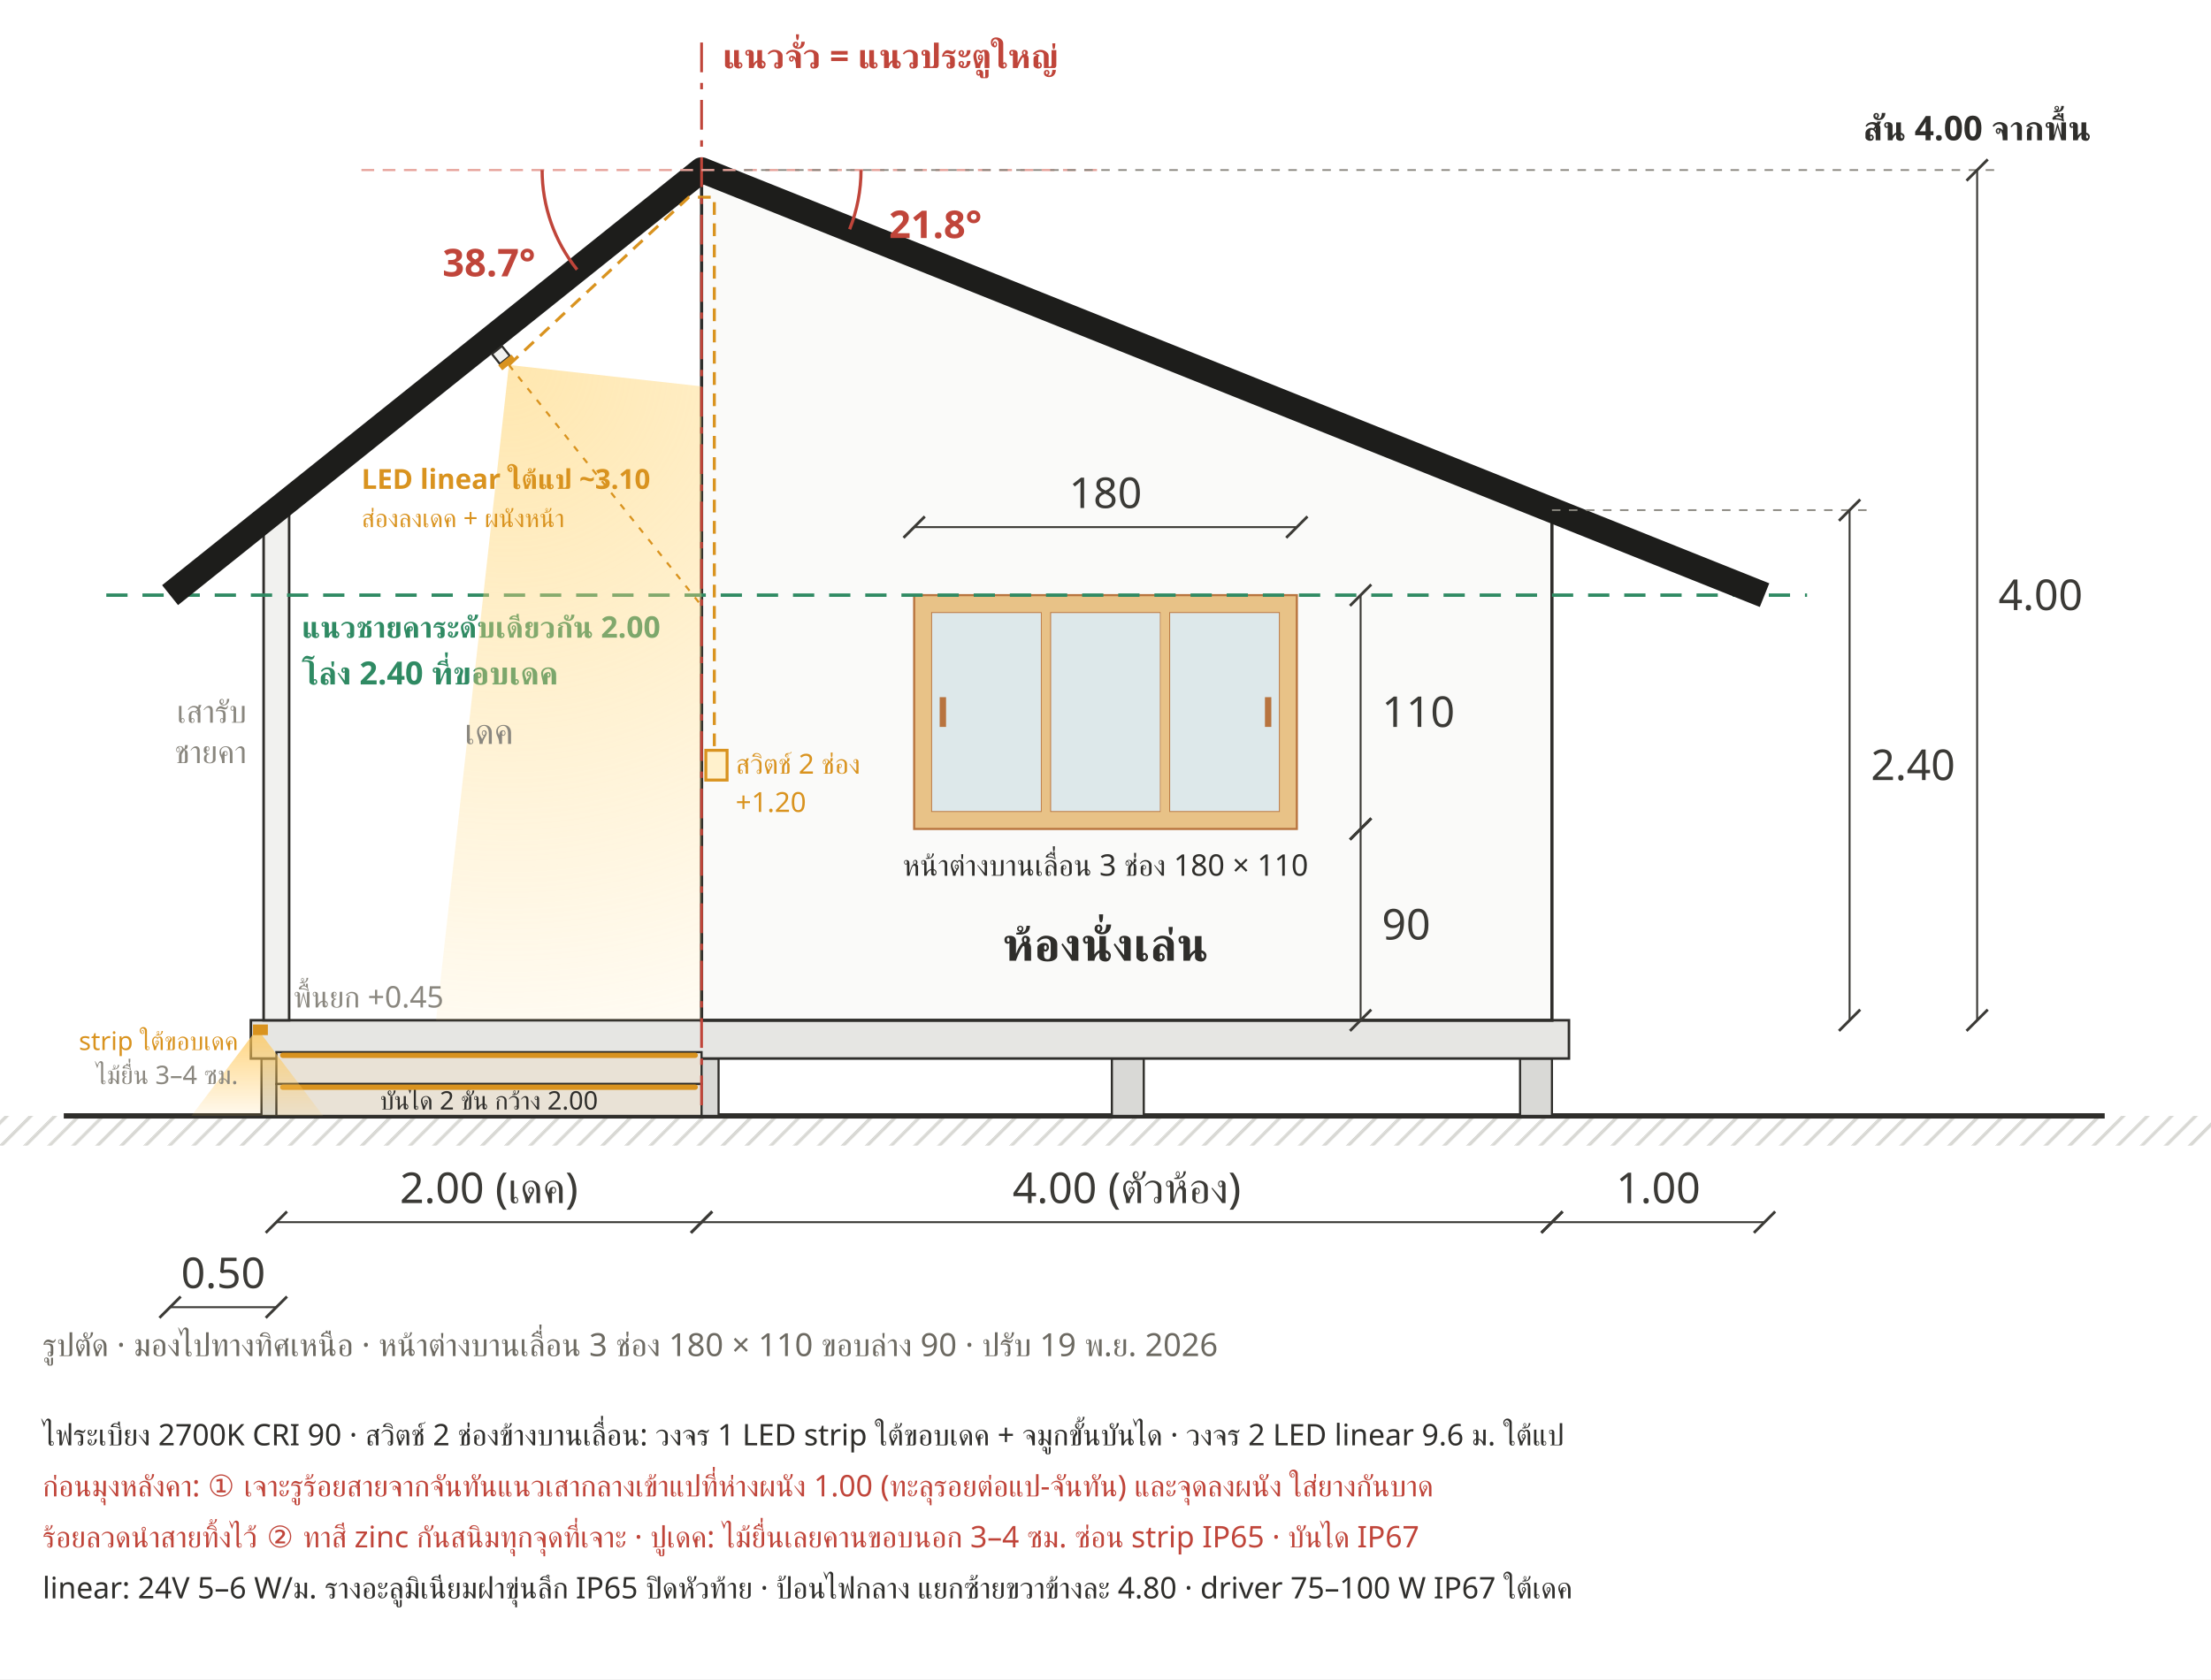
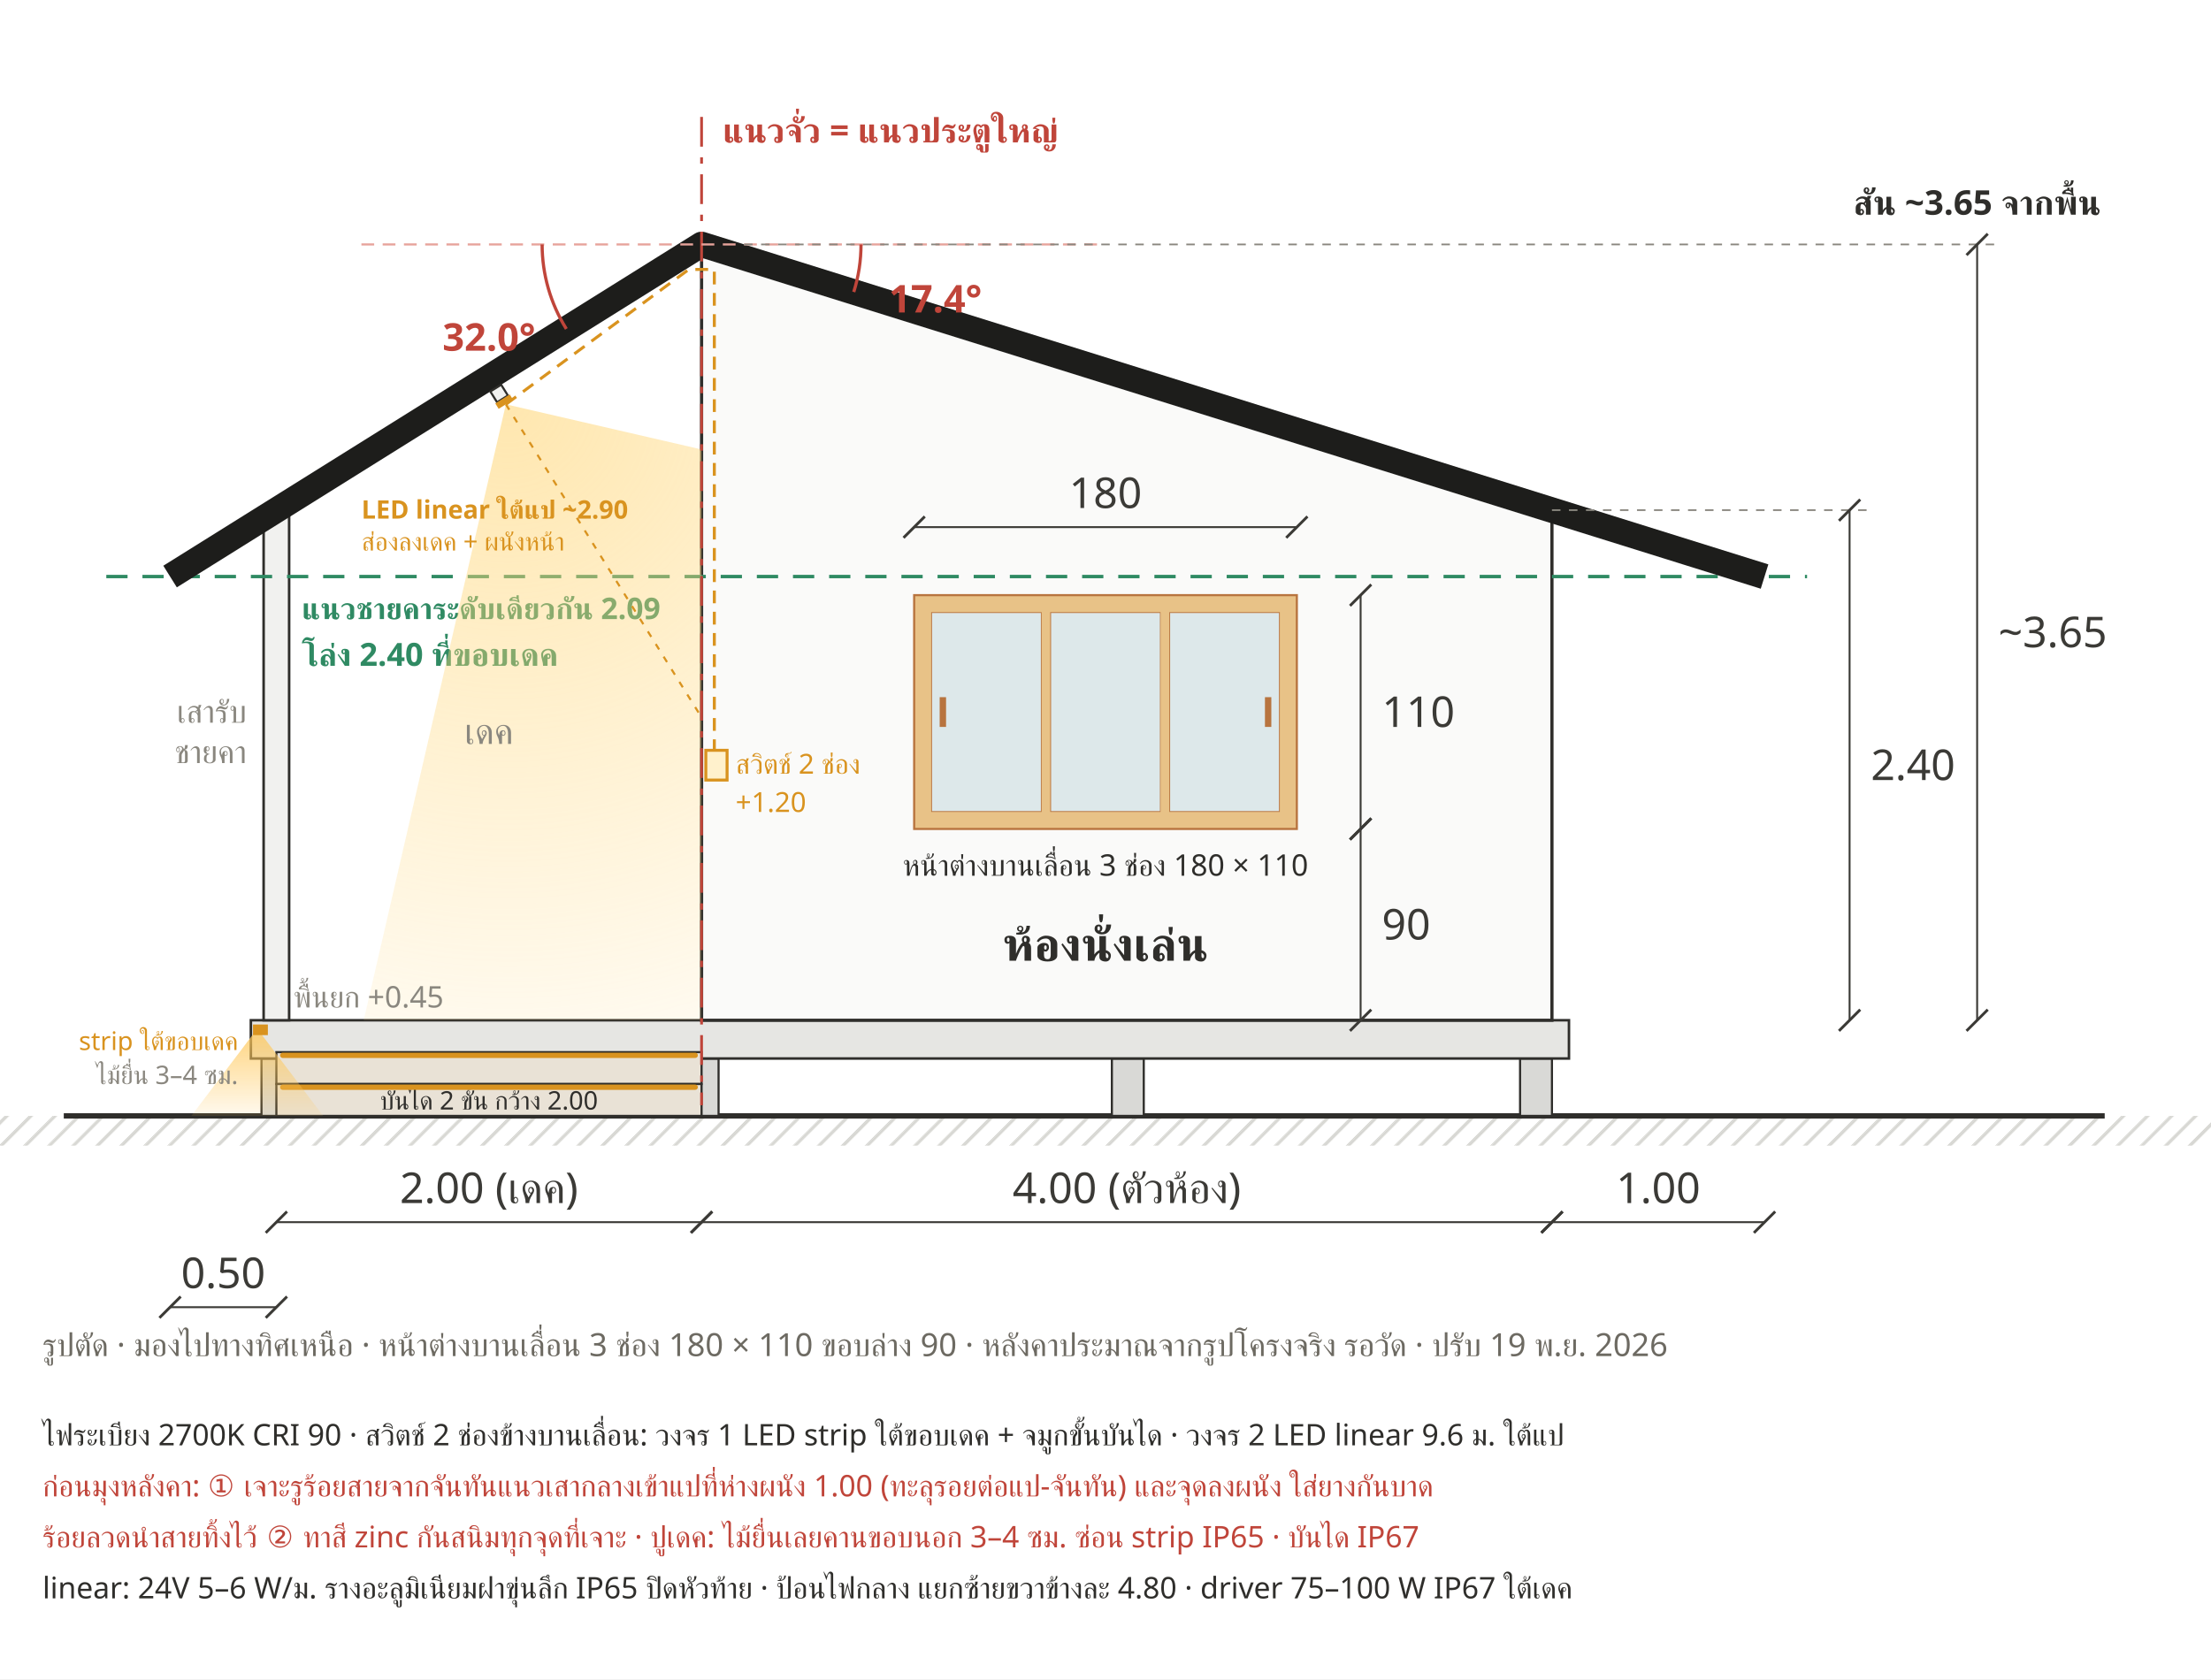
<svg xmlns="http://www.w3.org/2000/svg" viewBox="-330 -480 1040 790" width="1040" height="790" font-family="Leelawadee UI, Tahoma, sans-serif">
  <defs>
-     <radialGradient id="beam" gradientUnits="userSpaceOnUse" cx="-91" cy="-308" r="340">
+     <radialGradient id="beam" gradientUnits="userSpaceOnUse" cx="-91" cy="-290.5" r="340">
      <stop offset="0" stop-color="#ffd77a" stop-opacity="0.6" />
      <stop offset="1" stop-color="#ffd77a" stop-opacity="0.06" />
    </radialGradient>
    <linearGradient id="wash" x1="0" y1="0" x2="0" y2="1">
      <stop offset="0" stop-color="#ffc85a" stop-opacity="0.8" />
      <stop offset="1" stop-color="#ffc85a" stop-opacity="0.1" />
    </linearGradient>
    <pattern id="ground" width="8" height="8" patternUnits="userSpaceOnUse" patternTransform="rotate(45)">
      <line x1="0" y1="0" x2="0" y2="8" stroke="#d4d4d0" stroke-width="3" />
    </pattern>
  </defs>
  <rect x="-330" y="-480" width="1040" height="790" fill="#ffffff" />
  <rect x="-330" y="45" width="1040" height="14" fill="url(#ground)" />
  <line x1="-300" y1="45" x2="660" y2="45" stroke="#2f2e2b" stroke-width="2.5" />
  <rect x="-207" y="18" width="15" height="27" fill="#d9d9d6" stroke="#2f2e2b" stroke-width="1" />
  <rect x="-7" y="18" width="15" height="27" fill="#d9d9d6" stroke="#2f2e2b" stroke-width="1" />
  <rect x="193" y="18" width="15" height="27" fill="#d9d9d6" stroke="#2f2e2b" stroke-width="1" />
  <rect x="385" y="18" width="15" height="27" fill="#d9d9d6" stroke="#2f2e2b" stroke-width="1" />
  <rect x="-212" y="0" width="620" height="18" fill="#e6e6e3" stroke="#2f2e2b" stroke-width="1.2" />
  <rect x="-200" y="15" width="200" height="15" fill="#e9e2d6" stroke="#2f2e2b" stroke-width="1" />
  <rect x="-200" y="30" width="200" height="15" fill="#e9e2d6" stroke="#2f2e2b" stroke-width="1" />
  <text x="-100" y="42" font-size="12" font-weight="400" text-anchor="middle" fill="#2f2e2b">บันได 2 ขั้น กว้าง 2.00</text>
  <line x1="-197" y1="16.5" x2="-3" y2="16.5" stroke="#d9931f" stroke-width="2.5" stroke-linecap="round" />
  <line x1="-197" y1="31.5" x2="-3" y2="31.5" stroke="#d9931f" stroke-width="2.5" stroke-linecap="round" />
-   <path d="M0 0 V-400 L400 -240 V0 Z" fill="#fafaf9" stroke="#2f2e2b" stroke-width="1.5" />
+   <path d="M0 0 V-365 L400 -240 V0 Z" fill="#fafaf9" stroke="#2f2e2b" stroke-width="1.5" />
  <rect x="-206" y="-240" width="12" height="240" fill="#f1f1ef" stroke="#2f2e2b" stroke-width="1.2" />
  <rect x="100" y="-200" width="180" height="110" fill="#e8c287" stroke="#b8743f" stroke-width="1" />
  <rect x="108" y="-192" width="52" height="94" fill="#dde8ea" stroke="#b8743f" stroke-width="0.8" />
  <rect x="106" y="-194" width="56" height="98" fill="none" stroke="#e8c287" stroke-width="4" />
  <rect x="164" y="-192" width="52" height="94" fill="#dde8ea" stroke="#b8743f" stroke-width="0.8" />
  <rect x="162" y="-194" width="56" height="98" fill="none" stroke="#e8c287" stroke-width="4" />
  <rect x="220" y="-192" width="52" height="94" fill="#dde8ea" stroke="#b8743f" stroke-width="0.8" />
  <rect x="218" y="-194" width="56" height="98" fill="none" stroke="#e8c287" stroke-width="4" />
  <rect x="112" y="-152" width="3" height="14" fill="#b8743f" />
  <rect x="265" y="-152" width="3" height="14" fill="#b8743f" />
  <text x="190" y="-68" font-size="14" font-weight="400" text-anchor="middle" fill="#2f2e2b">หน้าต่างบานเลื่อน 3 ช่อง 180 × 110</text>
  <text x="190" y="-28" font-size="22" font-weight="600" text-anchor="middle" fill="#2f2e2b">ห้องนั่งเล่น</text>
  <g>
    <line x1="100" y1="-232" x2="280" y2="-232" stroke="#3b3a36" stroke-width="0.9" />
    <line x1="95" y1="-227" x2="105" y2="-237" stroke="#3b3a36" stroke-width="1.3" />
    <line x1="275" y1="-227" x2="285" y2="-237" stroke="#3b3a36" stroke-width="1.3" />
    <text x="190" y="-241" font-size="20" font-weight="500" text-anchor="middle" fill="#3b3a36">180</text>
  </g>
  <g>
    <line x1="310" y1="-200" x2="310" y2="-90" stroke="#3b3a36" stroke-width="0.9" />
    <line x1="305" y1="-195" x2="315" y2="-205" stroke="#3b3a36" stroke-width="1.3" />
    <line x1="305" y1="-85" x2="315" y2="-95" stroke="#3b3a36" stroke-width="1.3" />
    <text x="320" y="-138" font-size="20" font-weight="500" text-anchor="start" fill="#3b3a36">110</text>
  </g>
  <g>
    <line x1="310" y1="-90" x2="310" y2="0" stroke="#3b3a36" stroke-width="0.9" />
    <line x1="305" y1="-85" x2="315" y2="-95" stroke="#3b3a36" stroke-width="1.3" />
    <line x1="305" y1="5" x2="315" y2="-5" stroke="#3b3a36" stroke-width="1.3" />
    <text x="320" y="-38" font-size="20" font-weight="500" text-anchor="start" fill="#3b3a36">90</text>
  </g>
-   <line x1="-280" y1="-200" x2="520" y2="-200" stroke="#2f8a63" stroke-width="1.6" stroke-dasharray="10 7" />
-   <text x="-188" y="-180" font-size="14" font-weight="600" text-anchor="start" fill="#2f8a63">แนวชายคาระดับเดียวกัน 2.00</text>
-   <text x="-188" y="-158" font-size="15" font-weight="600" text-anchor="start" fill="#2f8a63">โล่ง 2.40 ที่ขอบเดค</text>
-   <path d="M-250 -200 L0 -400 L500 -200" fill="none" stroke="#1d1d1b" stroke-width="12" stroke-linejoin="round" />
-   <g transform="rotate(-38.66 -100 -320)">
-     <rect x="-103" y="-314" width="6" height="6" fill="#f1f1ef" stroke="#2f2e2b" stroke-width="1" />
-     <rect x="-104" y="-308" width="8" height="3" fill="#d9931f" />
+   <line x1="-280" y1="-208.75" x2="520" y2="-208.75" stroke="#2f8a63" stroke-width="1.6" stroke-dasharray="10 7" />
+   <text x="-188" y="-188.75" font-size="14" font-weight="600" text-anchor="start" fill="#2f8a63">แนวชายคาระดับเดียวกัน 2.09</text>
+   <text x="-188" y="-166.75" font-size="15" font-weight="600" text-anchor="start" fill="#2f8a63">โล่ง 2.40 ที่ขอบเดค</text>
+   <path d="M-250 -208.75 L0 -365 L500 -208.75" fill="none" stroke="#1d1d1b" stroke-width="12" stroke-linejoin="round" />
+   <g transform="rotate(-32.01 -100 -302.5)">
+     <rect x="-103" y="-296.5" width="6" height="6" fill="#f1f1ef" stroke="#2f2e2b" stroke-width="1" />
+     <rect x="-104" y="-290.5" width="8" height="3" fill="#d9931f" />
  </g>
-   <path d="M-90.63 -308.287 L-124.884 0 L0 0 L0 -298.217 Z" fill="url(#beam)" />
-   <line x1="-90.63" y1="-308.287" x2="0" y2="-195" stroke="#d9931f" stroke-width="1" stroke-dasharray="3 4" />
-   <text x="-160" y="-250" font-size="13" font-weight="600" text-anchor="start" fill="#d9931f">LED linear ใต้แป ~3.10</text>
-   <text x="-160" y="-232" font-size="12" font-weight="400" text-anchor="start" fill="#d9931f">ส่องลงเดค + ผนังหน้า</text>
-   <path d="M-90.63 -308.287 L-6 -387.2 L6 -387.2 V-126" fill="none" stroke="#d9931f" stroke-width="1.4" stroke-dasharray="6 4" />
+   <path d="M-92.05 -289.78 L-158.922 0 L0 0 L0 -268.538 Z" fill="url(#beam)" />
+   <line x1="-92.05" y1="-289.78" x2="0" y2="-142.5" stroke="#d9931f" stroke-width="1" stroke-dasharray="3 4" />
+   <text x="-160" y="-236" font-size="12" font-weight="600" text-anchor="start" fill="#d9931f">LED linear ใต้แป ~2.90</text>
+   <text x="-160" y="-221" font-size="12" font-weight="400" text-anchor="start" fill="#d9931f">ส่องลงเดค + ผนังหน้า</text>
+   <path d="M-92.05 -289.78 L-6 -353.25 L6 -353.25 V-126" fill="none" stroke="#d9931f" stroke-width="1.4" stroke-dasharray="6 4" />
  <rect x="2" y="-127" width="10" height="14" fill="#fff1cc" stroke="#d9931f" stroke-width="1.4" />
  <text x="16" y="-116" font-size="13" font-weight="400" text-anchor="start" fill="#d9931f">สวิตช์ 2 ช่อง</text>
  <text x="16" y="-98" font-size="13" font-weight="400" text-anchor="start" fill="#d9931f">+1.20</text>
  <path d="M-209 4 L-240 45 L-178 45 Z" fill="url(#wash)" />
  <rect x="-211" y="2" width="7" height="5" fill="#d9931f" />
  <text x="-218" y="14" font-size="12" font-weight="400" text-anchor="end" fill="#d9931f">strip ใต้ขอบเดค</text>
  <text x="-218" y="30" font-size="12" font-weight="400" text-anchor="end" fill="#8a877f">ไม้ยื่น 3–4 ซม.</text>
-   <line x1="0" y1="-460" x2="0" y2="40" stroke="#c0453a" stroke-width="1.3" stroke-dasharray="14 5 3 5" />
-   <text x="10" y="-448" font-size="16" font-weight="600" text-anchor="start" fill="#c0453a">แนวจั่ว = แนวประตูใหญ่</text>
-   <line x1="-160" y1="-400" x2="190" y2="-400" stroke="#e7a39b" stroke-width="1" stroke-dasharray="6 4" />
-   <path d="M-75 -400 A75 75 0 0 0 -58.565 -353.148" fill="none" stroke="#c0453a" stroke-width="1.5" />
-   <path d="M75 -400 A75 75 0 0 1 69.636 -372.146" fill="none" stroke="#c0453a" stroke-width="1.5" />
-   <text x="-100" y="-350" font-size="18" font-weight="600" text-anchor="middle" fill="#c0453a">38.7°</text>
-   <text x="110" y="-368" font-size="18" font-weight="600" text-anchor="middle" fill="#c0453a">21.8°</text>
+   <line x1="0" y1="-425" x2="0" y2="40" stroke="#c0453a" stroke-width="1.3" stroke-dasharray="14 5 3 5" />
+   <text x="10" y="-413" font-size="16" font-weight="600" text-anchor="start" fill="#c0453a">แนวจั่ว = แนวประตูใหญ่</text>
+   <line x1="-160" y1="-365" x2="190" y2="-365" stroke="#e7a39b" stroke-width="1" stroke-dasharray="6 4" />
+   <path d="M-75 -365 A75 75 0 0 0 -63.6 -325.25" fill="none" stroke="#c0453a" stroke-width="1.5" />
+   <path d="M75 -365 A75 75 0 0 1 71.586 -342.629" fill="none" stroke="#c0453a" stroke-width="1.5" />
+   <text x="-100" y="-315" font-size="18" font-weight="600" text-anchor="middle" fill="#c0453a">32.0°</text>
+   <text x="110" y="-333" font-size="18" font-weight="600" text-anchor="middle" fill="#c0453a">17.4°</text>
  <text x="-214" y="-140" font-size="15" font-weight="400" text-anchor="end" fill="#8a877f">เสารับ</text>
  <text x="-214" y="-121" font-size="15" font-weight="400" text-anchor="end" fill="#8a877f">ชายคา</text>
  <text x="-100" y="-130" font-size="17" font-weight="400" text-anchor="middle" fill="#8a877f">เดค</text>
  <text x="-192" y="-6" font-size="14" font-weight="400" text-anchor="start" fill="#8a877f">พื้นยก +0.45</text>
  <line x1="400" y1="-240" x2="550" y2="-240" stroke="#8a877f" stroke-width="0.8" stroke-dasharray="4 4" />
-   <line x1="20" y1="-400" x2="610" y2="-400" stroke="#8a877f" stroke-width="0.8" stroke-dasharray="4 4" />
+   <line x1="20" y1="-365" x2="610" y2="-365" stroke="#8a877f" stroke-width="0.8" stroke-dasharray="4 4" />
  <g>
    <line x1="540" y1="-240" x2="540" y2="0" stroke="#3b3a36" stroke-width="0.9" />
    <line x1="535" y1="-235" x2="545" y2="-245" stroke="#3b3a36" stroke-width="1.3" />
    <line x1="535" y1="5" x2="545" y2="-5" stroke="#3b3a36" stroke-width="1.3" />
    <text x="550" y="-113" font-size="20" font-weight="500" text-anchor="start" fill="#3b3a36">2.40</text>
  </g>
  <g>
-     <line x1="600" y1="-400" x2="600" y2="0" stroke="#3b3a36" stroke-width="0.9" />
-     <line x1="595" y1="-395" x2="605" y2="-405" stroke="#3b3a36" stroke-width="1.3" />
+     <line x1="600" y1="-365" x2="600" y2="0" stroke="#3b3a36" stroke-width="0.9" />
+     <line x1="595" y1="-360" x2="605" y2="-370" stroke="#3b3a36" stroke-width="1.3" />
    <line x1="595" y1="5" x2="605" y2="-5" stroke="#3b3a36" stroke-width="1.3" />
-     <text x="610" y="-193" font-size="20" font-weight="500" text-anchor="start" fill="#3b3a36">4.00</text>
+     <text x="610" y="-175.5" font-size="20" font-weight="500" text-anchor="start" fill="#3b3a36">~3.65</text>
  </g>
-   <text x="600" y="-414" font-size="16" font-weight="600" text-anchor="middle" fill="#2f2e2b">สัน 4.00 จากพื้น</text>
+   <text x="600" y="-379" font-size="16" font-weight="600" text-anchor="middle" fill="#2f2e2b">สัน ~3.65 จากพื้น</text>
  <g>
    <line x1="-250" y1="135" x2="-200" y2="135" stroke="#3b3a36" stroke-width="0.9" />
    <line x1="-255" y1="140" x2="-245" y2="130" stroke="#3b3a36" stroke-width="1.3" />
    <line x1="-205" y1="140" x2="-195" y2="130" stroke="#3b3a36" stroke-width="1.3" />
    <text x="-225" y="126" font-size="20" font-weight="500" text-anchor="middle" fill="#3b3a36">0.50</text>
  </g>
  <g>
    <line x1="-200" y1="95" x2="0" y2="95" stroke="#3b3a36" stroke-width="0.9" />
    <line x1="-205" y1="100" x2="-195" y2="90" stroke="#3b3a36" stroke-width="1.3" />
    <line x1="-5" y1="100" x2="5" y2="90" stroke="#3b3a36" stroke-width="1.3" />
    <text x="-100" y="86" font-size="20" font-weight="500" text-anchor="middle" fill="#3b3a36">2.00 (เดค)</text>
  </g>
  <g>
    <line x1="0" y1="95" x2="400" y2="95" stroke="#3b3a36" stroke-width="0.9" />
    <line x1="-5" y1="100" x2="5" y2="90" stroke="#3b3a36" stroke-width="1.3" />
    <line x1="395" y1="100" x2="405" y2="90" stroke="#3b3a36" stroke-width="1.3" />
    <text x="200" y="86" font-size="20" font-weight="500" text-anchor="middle" fill="#3b3a36">4.00 (ตัวห้อง)</text>
  </g>
  <g>
    <line x1="400" y1="95" x2="500" y2="95" stroke="#3b3a36" stroke-width="0.9" />
    <line x1="395" y1="100" x2="405" y2="90" stroke="#3b3a36" stroke-width="1.3" />
    <line x1="495" y1="100" x2="505" y2="90" stroke="#3b3a36" stroke-width="1.3" />
    <text x="450" y="86" font-size="20" font-weight="500" text-anchor="middle" fill="#3b3a36">1.00</text>
  </g>
  <text x="-310" y="200" font-size="14" font-weight="400" text-anchor="start" fill="#2f2e2b">ไฟระเบียง 2700K CRI 90 · สวิตช์ 2 ช่องข้างบานเลื่อน: วงจร 1 LED strip ใต้ขอบเดค + จมูกขั้นบันได · วงจร 2 LED linear 9.6 ม. ใต้แป</text>
  <text x="-310" y="224" font-size="14" font-weight="400" text-anchor="start" fill="#c0453a">ก่อนมุงหลังคา: ① เจาะรูร้อยสายจากจันทันแนวเสากลางเข้าแปที่ห่างผนัง 1.00 (ทะลุรอยต่อแป-จันทัน) และจุดลงผนัง ใส่ยางกันบาด</text>
  <text x="-310" y="248" font-size="14" font-weight="400" text-anchor="start" fill="#c0453a">ร้อยลวดนำสายทิ้งไว้  ② ทาสี zinc กันสนิมทุกจุดที่เจาะ · ปูเดค: ไม้ยื่นเลยคานขอบนอก 3–4 ซม. ซ่อน strip IP65 · บันได IP67</text>
  <text x="-310" y="272" font-size="14" font-weight="400" text-anchor="start" fill="#2f2e2b">linear: 24V 5–6 W/ม. รางอะลูมิเนียมฝาขุ่นลึก IP65 ปิดหัวท้าย · ป้อนไฟกลาง แยกซ้ายขวาข้างละ 4.80 · driver 75–100 W IP67 ใต้เดค</text>
-   <text x="-310" y="158" font-size="15" font-weight="400" text-anchor="start" fill="#6d6a62">รูปตัด · มองไปทางทิศเหนือ · หน้าต่างบานเลื่อน 3 ช่อง 180 × 110 ขอบล่าง 90 · ปรับ 19 พ.ย. 2026</text>
+   <text x="-310" y="158" font-size="15" font-weight="400" text-anchor="start" fill="#6d6a62">รูปตัด · มองไปทางทิศเหนือ · หน้าต่างบานเลื่อน 3 ช่อง 180 × 110 ขอบล่าง 90 · หลังคาประมาณจากรูปโครงจริง รอวัด · ปรับ 19 พ.ย. 2026</text>
</svg>
